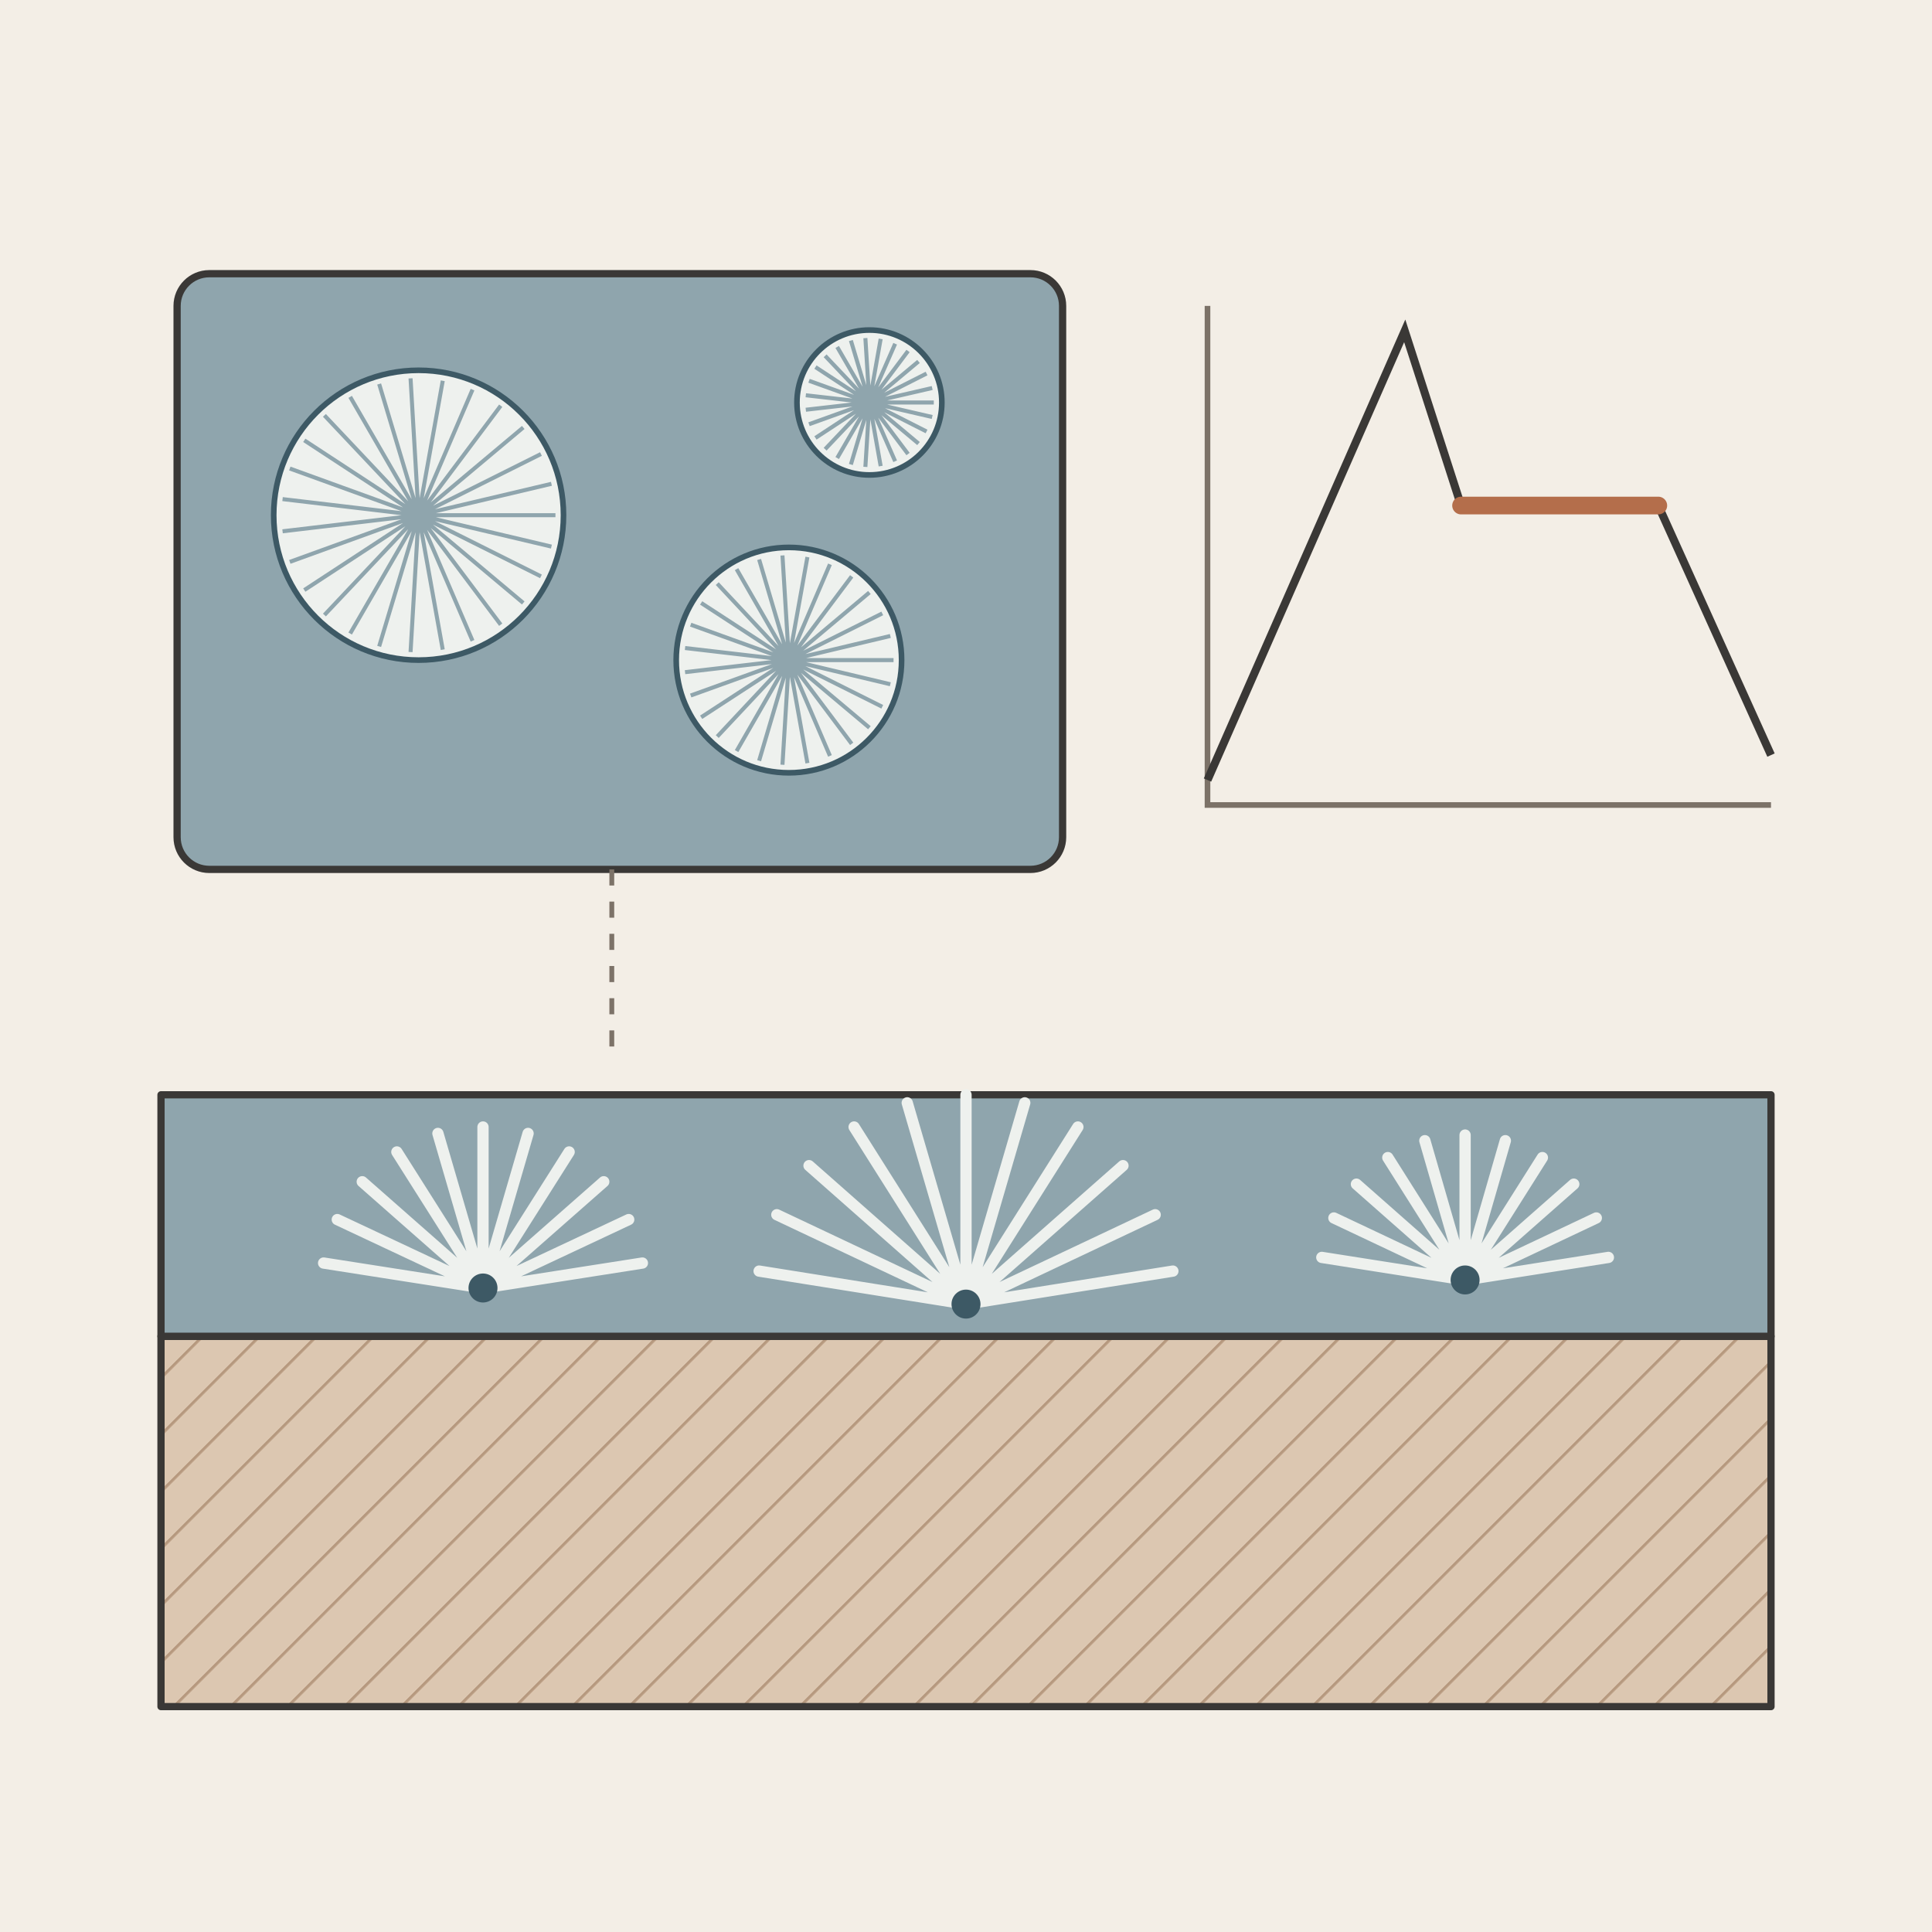
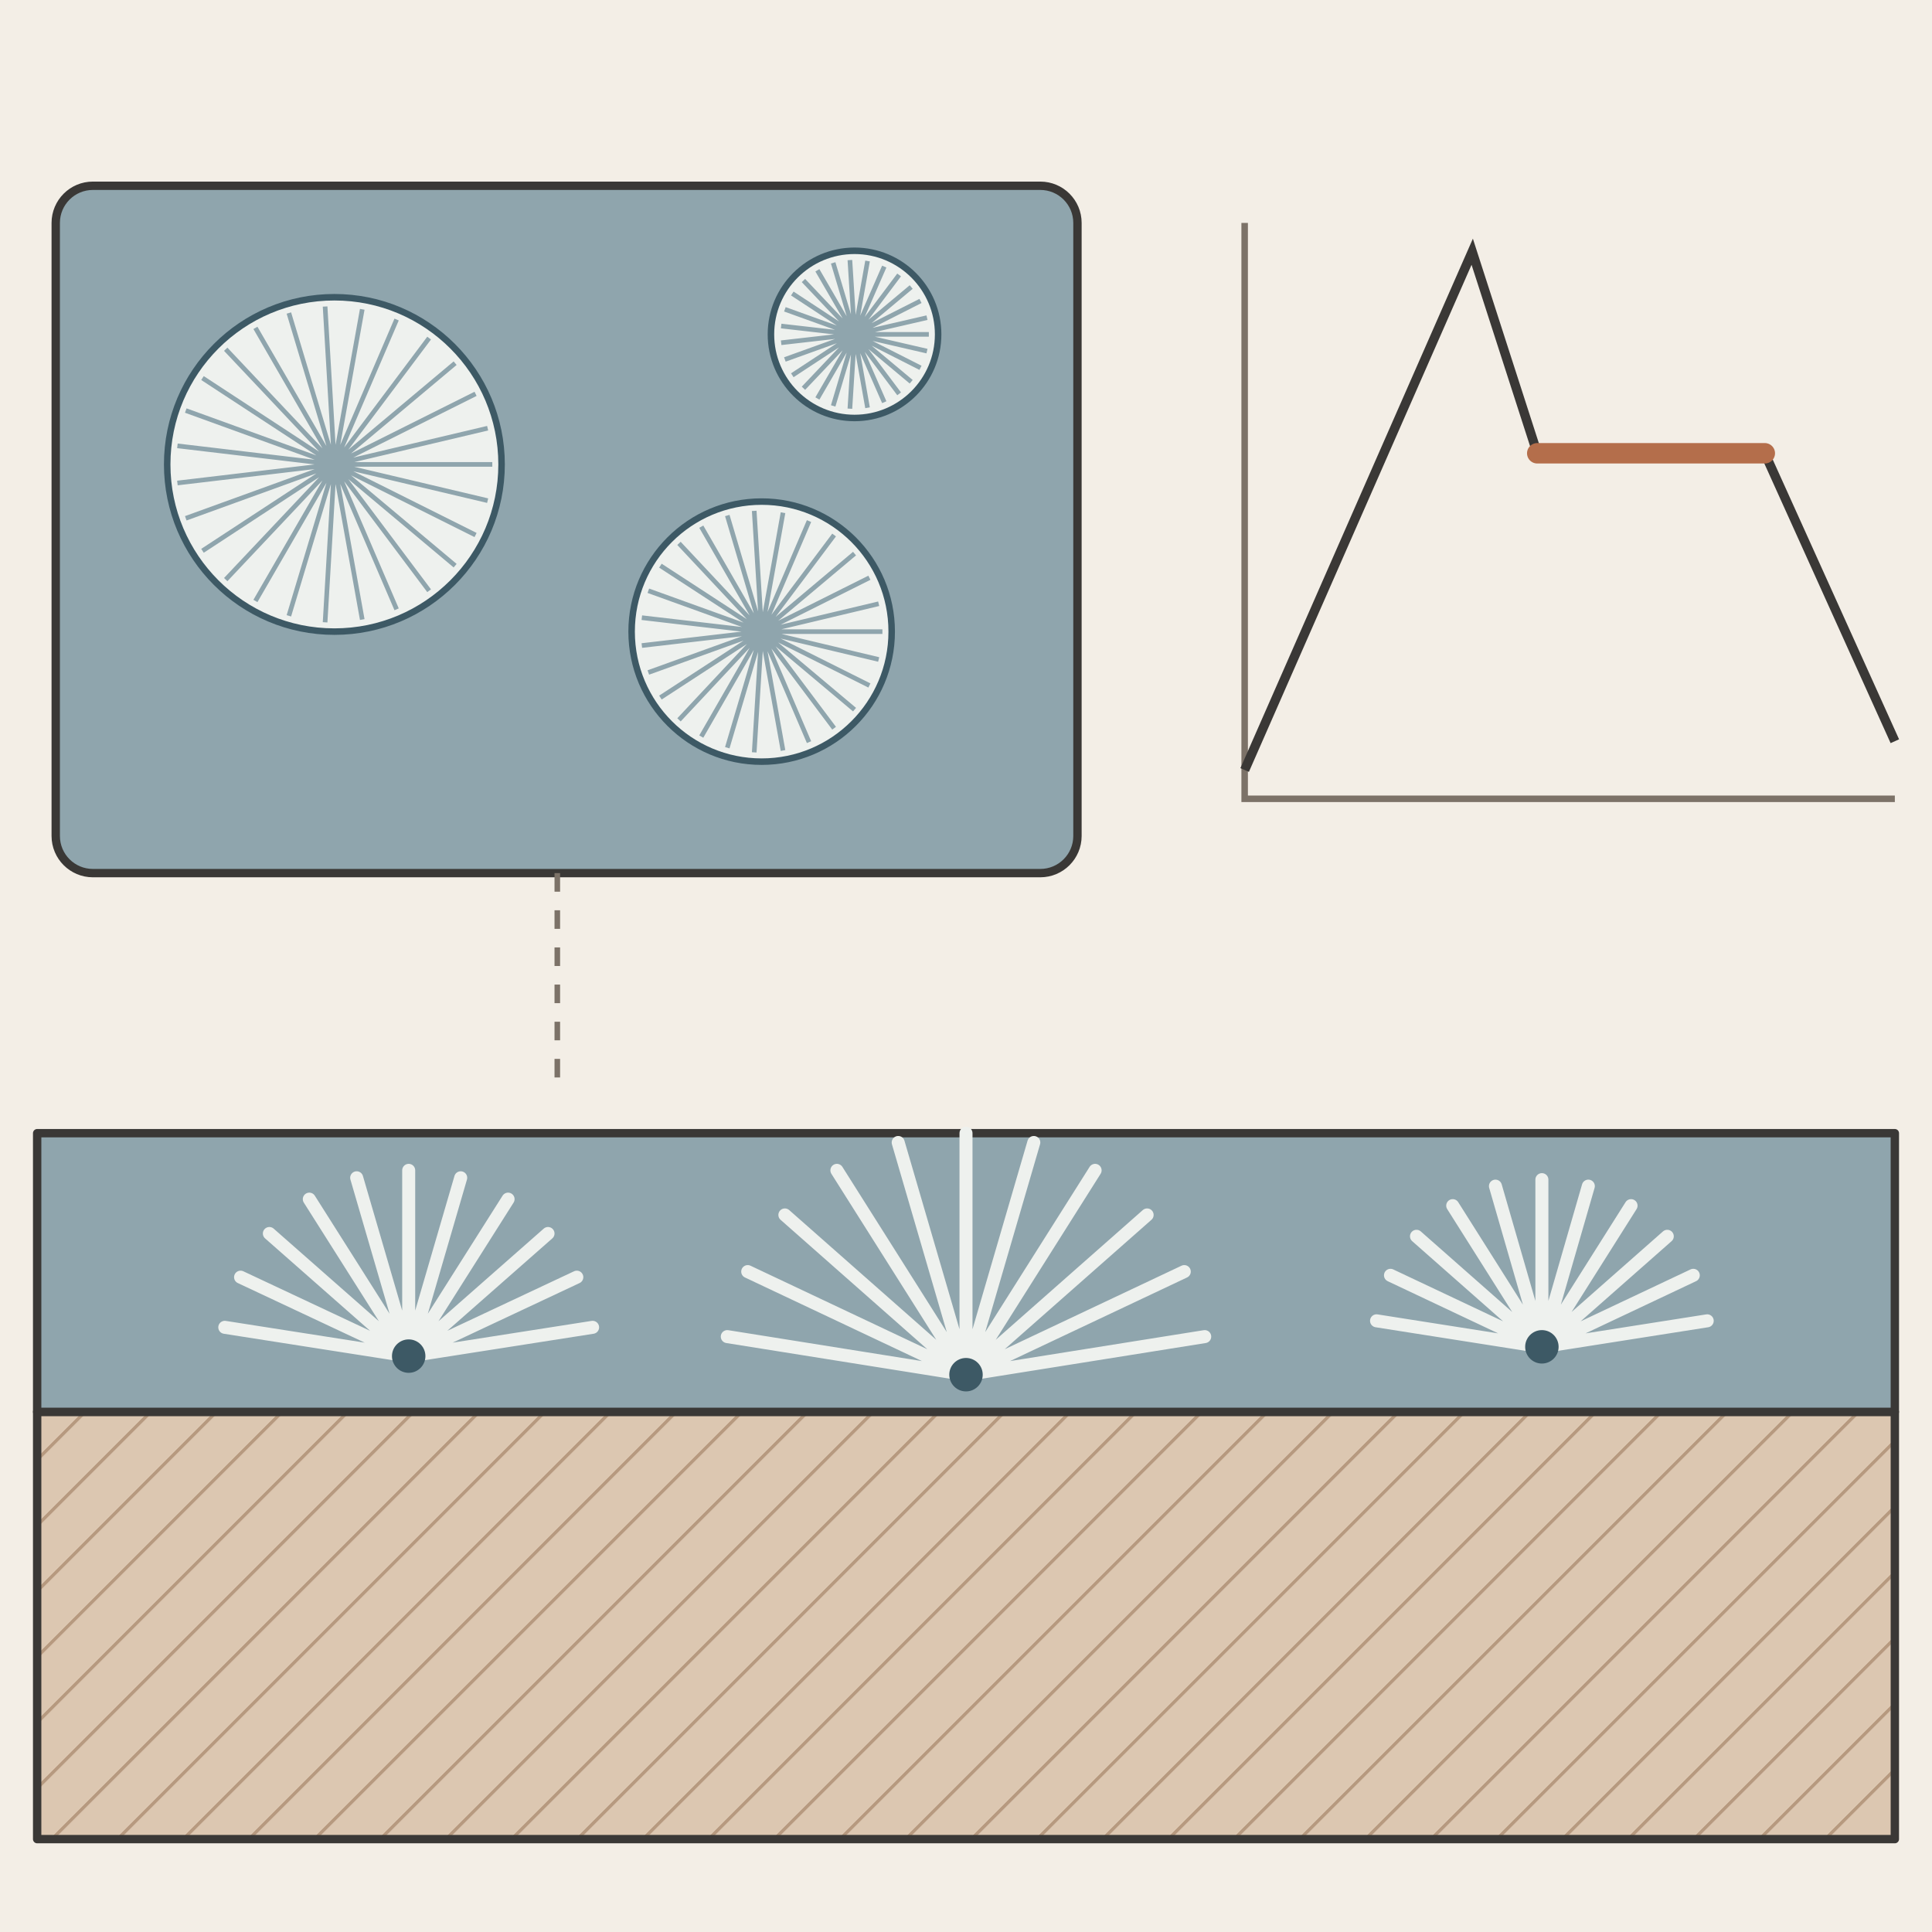
- <svg xmlns="http://www.w3.org/2000/svg" viewBox="0 0 240 240" width="240" height="240">
+ <svg xmlns="http://www.w3.org/2000/svg" viewBox="16 14 208 208" width="208" height="208">
  <rect width="240" height="240" fill="#F3EEE6" />
  <defs>
    <pattern id="h" width="5" height="5" patternUnits="userSpaceOnUse" patternTransform="rotate(45)">
      <rect width="5" height="5" fill="#DCC7B1" />
      <line x1="0" y1="0" x2="0" y2="5" stroke="#B79A80" stroke-width="0.7" />
    </pattern>
    <marker id="a" viewBox="0 0 8 8" refX="6.5" refY="4" markerWidth="5.5" markerHeight="5.5" orient="auto-start-reverse">
      <path d="M0.5,0.8L7,4L0.5,7.2" fill="none" stroke="#B46E4B" stroke-width="1.3" stroke-linecap="round" stroke-linejoin="round" />
    </marker>
    <marker id="aa" viewBox="0 0 8 8" refX="6.5" refY="4" markerWidth="5.5" markerHeight="5.5" orient="auto-start-reverse">
      <path d="M0.5,0.8L7,4L0.5,7.2" fill="none" stroke="#3D5965" stroke-width="1.3" stroke-linecap="round" stroke-linejoin="round" />
    </marker>
    <marker id="al" viewBox="0 0 8 8" refX="6.5" refY="4" markerWidth="5.5" markerHeight="5.5" orient="auto-start-reverse">
      <path d="M0.5,0.8L7,4L0.5,7.2" fill="none" stroke="#D9A441" stroke-width="1.3" stroke-linecap="round" stroke-linejoin="round" />
    </marker>
  </defs>
  <path d="M20,166L23.3,166L26.7,166L30,166L33.3,166L36.7,166L40,166L43.3,166L46.7,166L50,166L53.3,166L56.7,166L60,166L63.3,166L66.7,166L70,166L73.3,166L76.7,166L80,166L83.3,166L86.7,166L90,166L93.3,166L96.7,166L100,166L103.3,166L106.7,166L110,166L113.3,166L116.7,166L120,166L123.3,166L126.7,166L130,166L133.3,166L136.7,166L140,166L143.3,166L146.7,166L150,166L153.3,166L156.7,166L160,166L163.3,166L166.7,166L170,166L173.3,166L176.7,166L180,166L183.3,166L186.7,166L190,166L193.3,166L196.7,166L200,166L203.3,166L206.7,166L210,166L213.3,166L216.7,166L220,166L220,212L20,212Z" fill="url(#h)" stroke="#3A3836" stroke-width="0.9" stroke-linejoin="round" />
  <path d="M20,136L23.3,136L26.7,136L30,136L33.3,136L36.7,136L40,136L43.3,136L46.7,136L50,136L53.3,136L56.7,136L60,136L63.3,136L66.7,136L70,136L73.3,136L76.7,136L80,136L83.3,136L86.7,136L90,136L93.3,136L96.7,136L100,136L103.3,136L106.7,136L110,136L113.3,136L116.7,136L120,136L123.3,136L126.7,136L130,136L133.3,136L136.7,136L140,136L143.3,136L146.7,136L150,136L153.3,136L156.7,136L160,136L163.3,136L166.7,136L170,136L173.3,136L176.7,136L180,136L183.3,136L186.7,136L190,136L193.3,136L196.7,136L200,136L203.3,136L206.7,136L210,136L213.3,136L216.7,136L220,136L220,166L216.7,166L213.3,166L210,166L206.7,166L203.3,166L200,166L196.7,166L193.3,166L190,166L186.7,166L183.3,166L180,166L176.7,166L173.3,166L170,166L166.7,166L163.3,166L160,166L156.7,166L153.3,166L150,166L146.7,166L143.3,166L140,166L136.7,166L133.3,166L130,166L126.7,166L123.3,166L120,166L116.7,166L113.3,166L110,166L106.7,166L103.3,166L100,166L96.7,166L93.3,166L90,166L86.7,166L83.3,166L80,166L76.7,166L73.3,166L70,166L66.7,166L63.3,166L60,166L56.7,166L53.3,166L50,166L46.7,166L43.3,166L40,166L36.7,166L33.3,166L30,166L26.7,166L23.3,166L20,166Z" fill="#8FA5AD" fill-opacity="1" stroke="#3A3836" stroke-width="0.9" stroke-linejoin="round" />
  <path d="M60,160L40.2,156.9M60,160L41.9,151.5M60,160L45,146.8M60,160L49.3,143.1M60,160L54.4,140.8M60,160L60,140M60,160L65.6,140.8M60,160L70.7,143.1M60,160L75,146.8M60,160L78.1,151.5M60,160L79.8,156.9" stroke="#EEF1EE" stroke-width="1.4" stroke-linecap="round" />
  <circle cx="60" cy="160" r="1.8" fill="#3D5965" />
  <path d="M120,162L94.3,157.9M120,162L96.5,150.9M120,162L100.5,144.8M120,162L106.1,140M120,162L112.7,137M120,162L120,136M120,162L127.3,137M120,162L133.9,140M120,162L139.5,144.8M120,162L143.5,150.9M120,162L145.7,157.9" stroke="#EEF1EE" stroke-width="1.4" stroke-linecap="round" />
  <circle cx="120" cy="162" r="1.8" fill="#3D5965" />
  <path d="M182,159L164.2,156.2M182,159L165.7,151.3M182,159L168.5,147.1M182,159L172.4,143.8M182,159L177,141.7M182,159L182,141M182,159L187,141.7M182,159L191.6,143.8M182,159L195.5,147.1M182,159L198.3,151.3M182,159L199.8,156.2" stroke="#EEF1EE" stroke-width="1.4" stroke-linecap="round" />
  <circle cx="182" cy="159" r="1.8" fill="#3D5965" />
  <rect x="22" y="34" width="110" height="74" rx="4" fill="#8FA5AD" stroke="#3A3836" stroke-width="0.9" />
  <circle cx="52" cy="64" r="18" fill="#EEF1EE" stroke="#3D5965" stroke-width="0.7" />
  <path d="M52,64L69,64M52,64L68.5,67.9M52,64L67.2,71.6M52,64L65,74.9M52,64L62.2,77.6M52,64L58.7,79.6M52,64L55,80.7M52,64L51,81M52,64L47.1,80.3M52,64L43.5,78.7M52,64L40.3,76.4M52,64L37.8,73.3M52,64L36,69.8M52,64L35.1,66M52,64L35.1,62M52,64L36,58.2M52,64L37.8,54.7M52,64L40.3,51.6M52,64L43.5,49.3M52,64L47.1,47.7M52,64L51,47M52,64L55,47.3M52,64L58.7,48.4M52,64L62.2,50.4M52,64L65,53.1M52,64L67.2,56.4M52,64L68.5,60.1M52,64L69,64" stroke="#8FA5AD" stroke-width="0.5" />
  <circle cx="98" cy="82" r="14" fill="#EEF1EE" stroke="#3D5965" stroke-width="0.7" />
  <path d="M98,82L111,82M98,82L110.6,85M98,82L109.6,87.8M98,82L108,90.4M98,82L105.8,92.4M98,82L103.1,93.9M98,82L100.3,94.8M98,82L97.2,95M98,82L94.3,94.5M98,82L91.5,93.3M98,82L89.1,91.5M98,82L87.1,89.1M98,82L85.8,86.4M98,82L85.1,83.5M98,82L85.1,80.5M98,82L85.8,77.6M98,82L87.1,74.9M98,82L89.1,72.5M98,82L91.5,70.7M98,82L94.3,69.5M98,82L97.2,69M98,82L100.3,69.2M98,82L103.1,70.1M98,82L105.8,71.6M98,82L108,73.6M98,82L109.6,76.2M98,82L110.6,79M98,82L111,82" stroke="#8FA5AD" stroke-width="0.5" />
  <circle cx="108" cy="50" r="9" fill="#EEF1EE" stroke="#3D5965" stroke-width="0.7" />
  <path d="M108,50L116,50M108,50L115.8,51.8M108,50L115.1,53.6M108,50L114.1,55.1M108,50L112.8,56.4M108,50L111.2,57.3M108,50L109.4,57.9M108,50L107.5,58M108,50L105.7,57.7M108,50L104,56.9M108,50L102.5,55.8M108,50L101.3,54.4M108,50L100.5,52.7M108,50L100.1,50.9M108,50L100.1,49.1M108,50L100.5,47.3M108,50L101.3,45.6M108,50L102.5,44.2M108,50L104,43.1M108,50L105.7,42.3M108,50L107.5,42M108,50L109.4,42.1M108,50L111.2,42.7M108,50L112.8,43.6M108,50L114.1,44.9M108,50L115.1,46.4M108,50L115.8,48.2M108,50L116,50" stroke="#8FA5AD" stroke-width="0.5" />
  <g>
    <path d="M150,38L150,100L220,100" fill="none" stroke="#7C7268" stroke-width="0.7" />
    <polyline points="150,96.9 174.5,41.1 181.5,62.8 206,62.8 220,93.8" fill="none" stroke="#3A3836" stroke-width="1" />
    <polyline points="181.5,62.8 206,62.8" fill="none" stroke="#B46E4B" stroke-width="2.2" stroke-linecap="round" />
  </g>
  <path d="M76,108L76,130" fill="none" stroke="#7C7268" stroke-width="0.6" stroke-dasharray="2 2" />
</svg>
